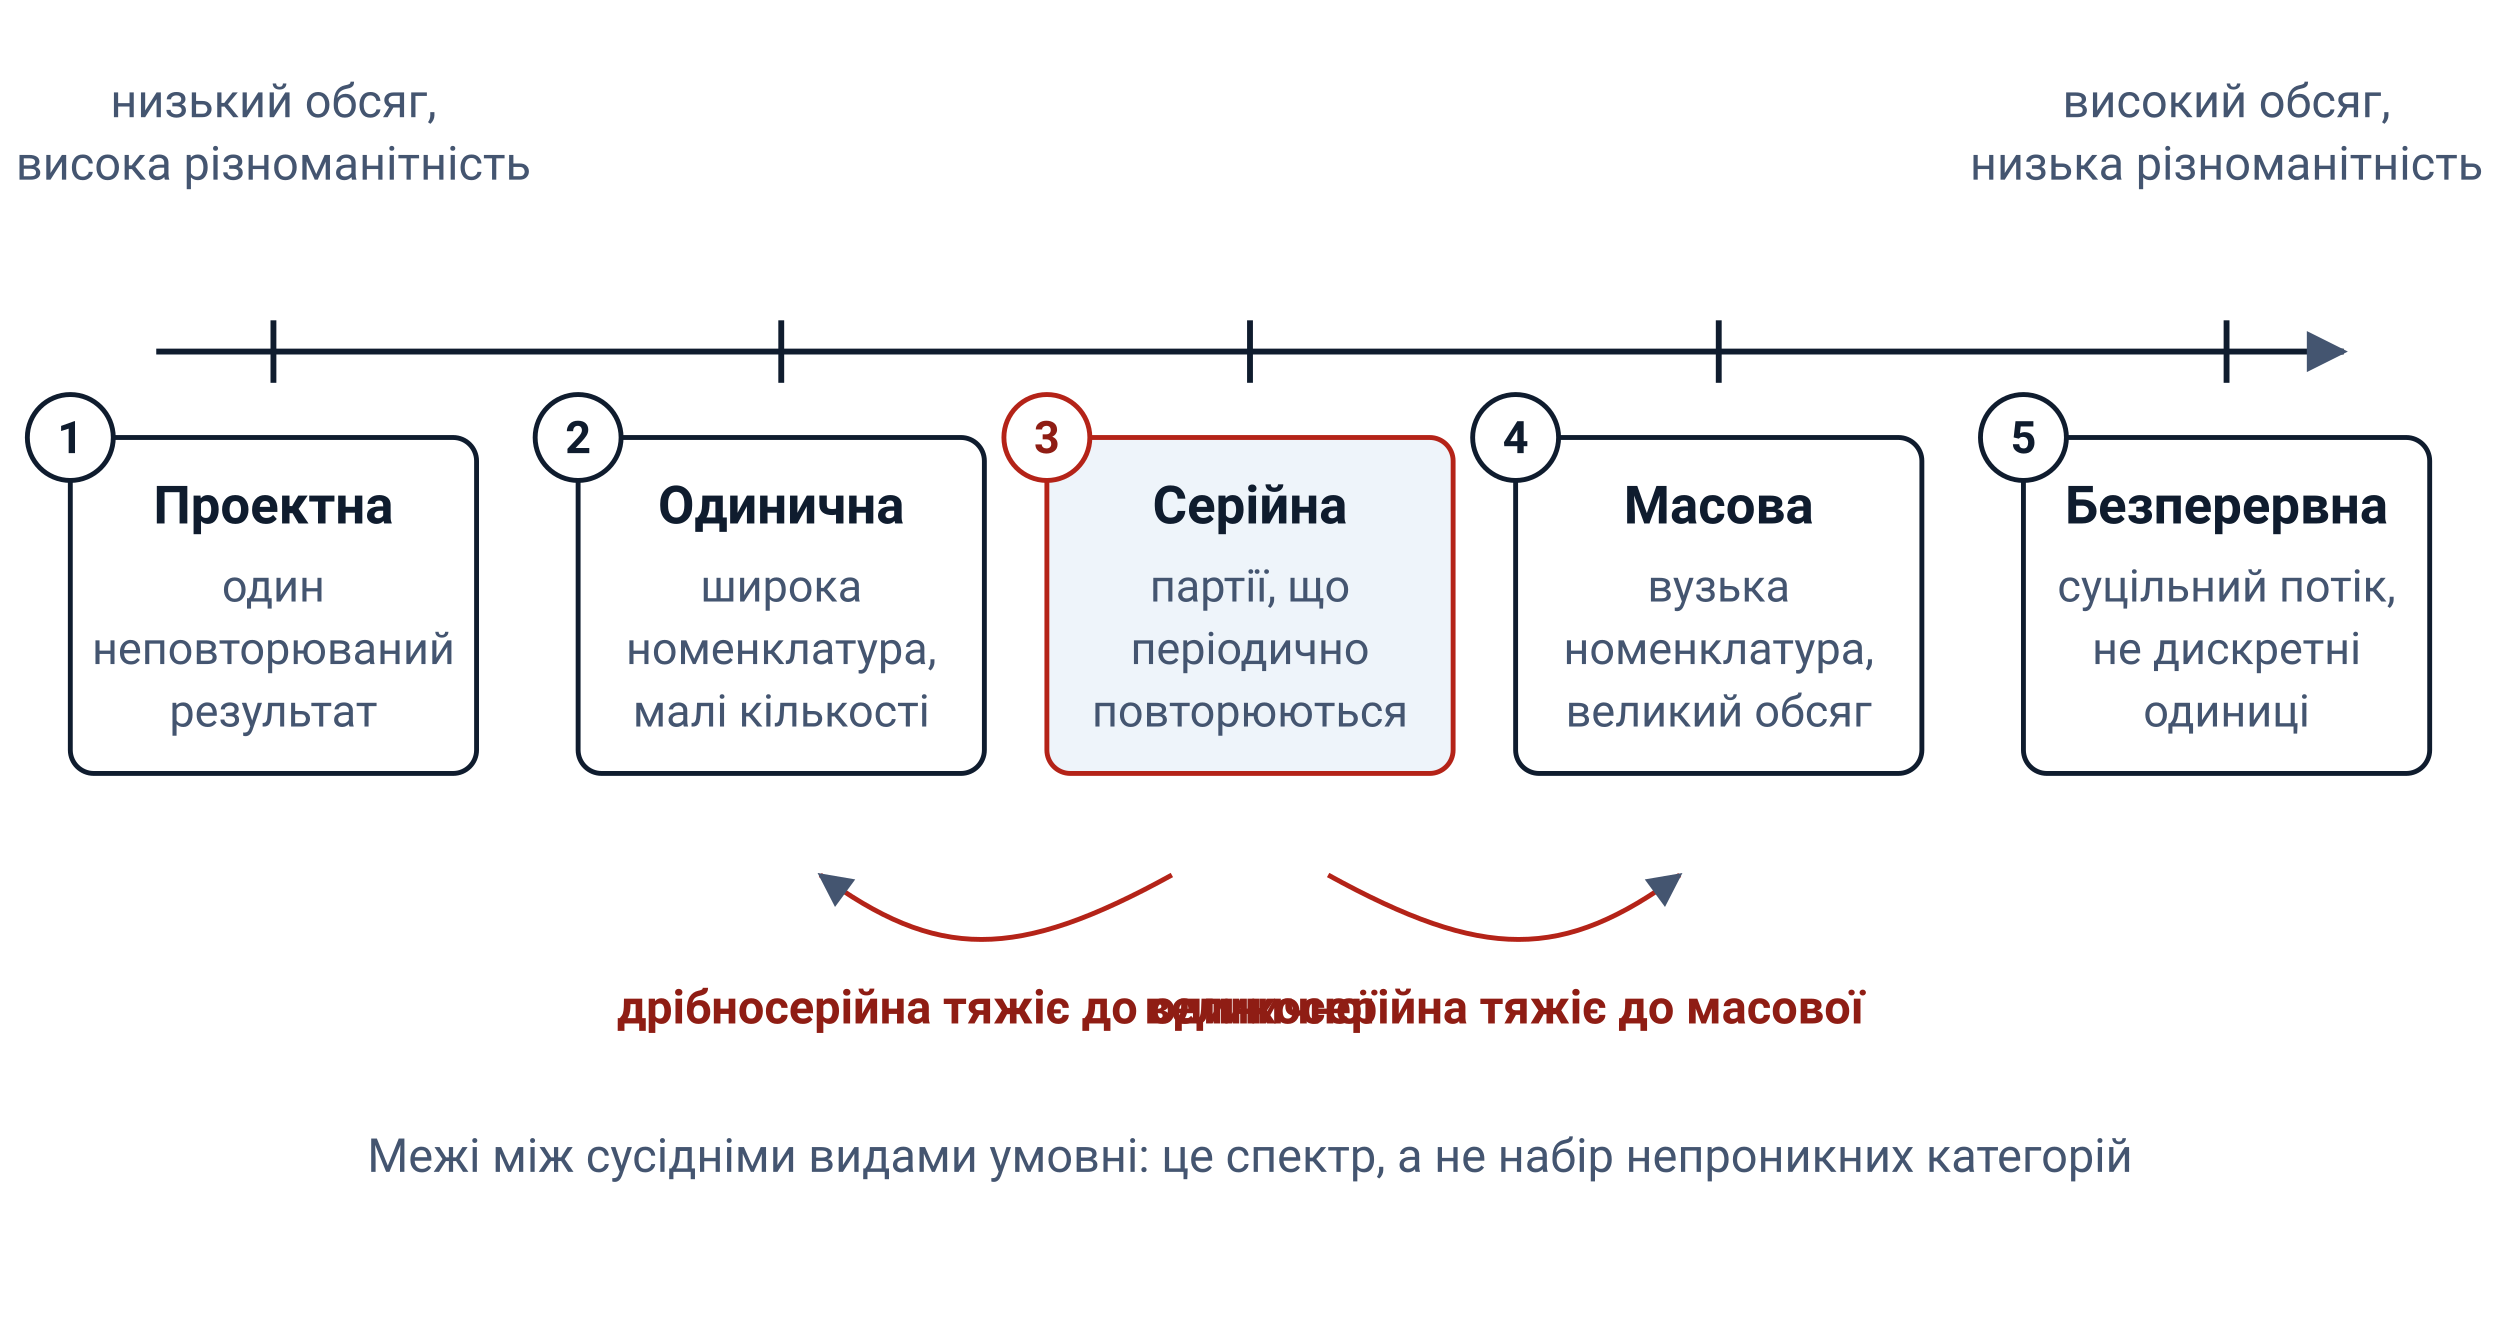
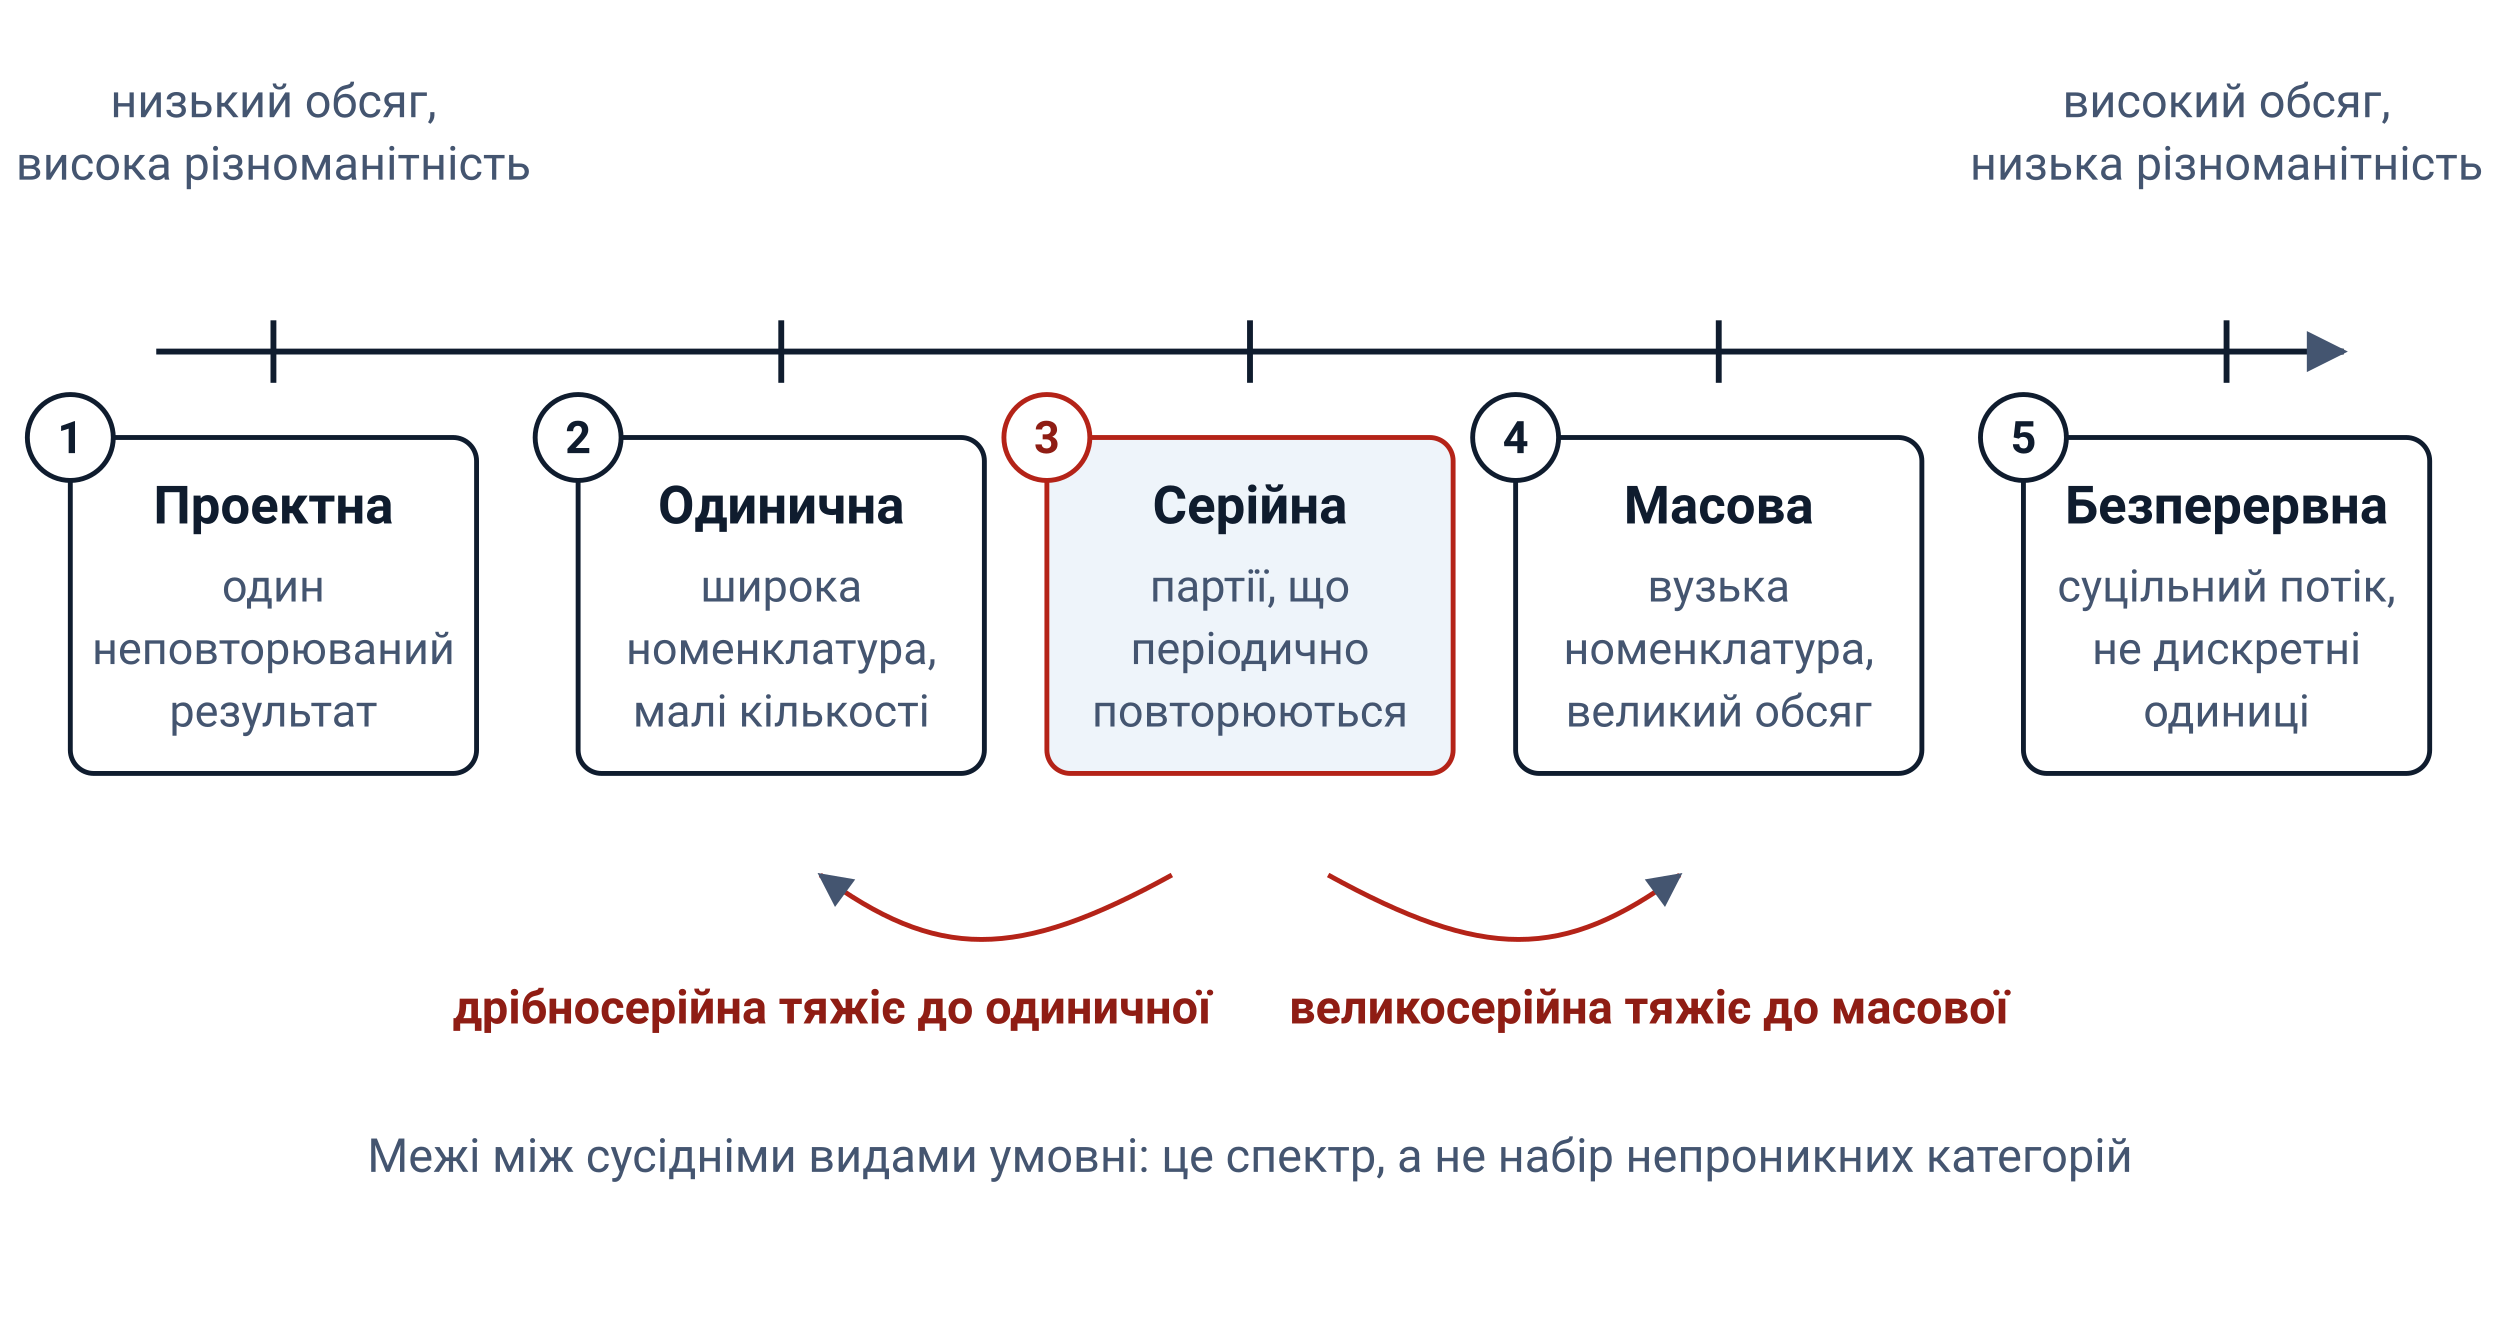
<svg xmlns="http://www.w3.org/2000/svg" id="fig-t03-3" class="scheme" viewBox="0 0 640 340" role="img" aria-labelledby="fig-t03-3-title fig-t03-3-desc" font-family="system-ui, -apple-system, 'Segoe UI', Roboto, 'Helvetica Neue', Arial, sans-serif">
  <style>
    #fig-t03-3 .box { fill: var(--surface, #ffffff); stroke: var(--ink, #0f1c2e); stroke-width: 1.25; }
    #fig-t03-3 .box-owner { fill: var(--surface-tint, #eef4fa); }
    #fig-t03-3 .t { fill: var(--ink, #0f1c2e); font-size: 13.5px; font-weight: 650; }
    #fig-t03-3 .s { fill: var(--ink-2, #445570); font-size: 11.5px; }
    #fig-t03-3 .lbl { fill: var(--ink-2, #445570); font-size: 12px; }
    #fig-t03-3 .axis { stroke: var(--ink, #0f1c2e); stroke-width: 1.5; }
    #fig-t03-3 .tick { stroke: var(--ink, #0f1c2e); stroke-width: 1.5; }
    #fig-t03-3 .arrow { stroke: var(--ink-2, #445570); stroke-width: 1.25; fill: none; }
    #fig-t03-3 .arrow-head { fill: var(--ink-2, #445570); }
    #fig-t03-3 .refc { fill: var(--surface, #ffffff); stroke: var(--ink, #0f1c2e); stroke-width: 1.25; }
    #fig-t03-3 .refn { fill: var(--ink, #0f1c2e); font-size: 11.5px; font-weight: 700; text-anchor: middle; }
    #fig-t03-3 .exam { stroke: var(--err, #b42318); }
    #fig-t03-3 .exam-t { fill: var(--err-ink, #8f1d14); font-size: 12px; font-weight: 600; }
    #fig-t03-3 .refc.exam { stroke: var(--err, #b42318); }
    #fig-t03-3 .refn.exam-n { fill: var(--err-ink, #8f1d14); }
  </style>
  <defs>
    <marker id="fig-t03-3-arr" viewBox="0 0 10 10" refX="9" refY="5" markerWidth="7" markerHeight="7" orient="auto-start-reverse">
      <path class="arrow-head" d="M0 0 10 5 0 10z" />
    </marker>
  </defs>
  <text class="lbl" x="70" y="30" text-anchor="middle">низький обсяг,</text>
  <text class="lbl" x="70" y="46" text-anchor="middle">висока різноманітність</text>
  <text class="lbl" x="570" y="30" text-anchor="middle">високий обсяг,</text>
  <text class="lbl" x="570" y="46" text-anchor="middle">низька різноманітність</text>
  <line class="axis" x1="40" y1="90" x2="600" y2="90" marker-end="url(#fig-t03-3-arr)" />
  <line class="tick" x1="70" y1="82" x2="70" y2="98" />
  <line class="tick" x1="200" y1="82" x2="200" y2="98" />
  <line class="tick" x1="320" y1="82" x2="320" y2="98" />
  <line class="tick" x1="440" y1="82" x2="440" y2="98" />
  <line class="tick" x1="570" y1="82" x2="570" y2="98" />
  <rect class="box" x="18" y="112" width="104" height="86" rx="6" />
  <text class="t" x="70" y="134" text-anchor="middle">Проектна</text>
  <text class="s" x="70" y="154" text-anchor="middle">один</text>
  <text class="s" x="70" y="170" text-anchor="middle">неповторюваний</text>
  <text class="s" x="70" y="186" text-anchor="middle">результат</text>
  <rect class="box" x="148" y="112" width="104" height="86" rx="6" />
  <text class="t" x="200" y="134" text-anchor="middle">Одинична</text>
  <text class="s" x="200" y="154" text-anchor="middle">широка</text>
  <text class="s" x="200" y="170" text-anchor="middle">номенклатура,</text>
  <text class="s" x="200" y="186" text-anchor="middle">малі кількості</text>
  <rect class="box box-owner exam" x="268" y="112" width="104" height="86" rx="6" />
  <text class="t" x="320" y="134" text-anchor="middle">Серійна</text>
  <text class="s" x="320" y="154" text-anchor="middle">партії, що</text>
  <text class="s" x="320" y="170" text-anchor="middle">періодично</text>
  <text class="s" x="320" y="186" text-anchor="middle">повторюються</text>
  <rect class="box" x="388" y="112" width="104" height="86" rx="6" />
  <text class="t" x="440" y="134" text-anchor="middle">Масова</text>
  <text class="s" x="440" y="154" text-anchor="middle">вузька</text>
  <text class="s" x="440" y="170" text-anchor="middle">номенклатура,</text>
  <text class="s" x="440" y="186" text-anchor="middle">великий обсяг</text>
  <rect class="box" x="518" y="112" width="104" height="86" rx="6" />
  <text class="t" x="570" y="134" text-anchor="middle">Безперервна</text>
  <text class="s" x="570" y="154" text-anchor="middle">суцільний потік,</text>
  <text class="s" x="570" y="170" text-anchor="middle">не дискретні</text>
  <text class="s" x="570" y="186" text-anchor="middle">одиниці</text>
  <path class="arrow exam" marker-end="url(#fig-t03-3-arr)" d="M300 224 C 260 246, 240 246, 210 224" />
-   <text class="exam-t" x="255" y="262" text-anchor="middle">дрібносерійна тяжіє до одиничної</text>
+   <text class="exam-t" x="310" y="262" text-anchor="end">дрібносерійна тяжіє до одиничної</text>
  <path class="arrow exam" marker-end="url(#fig-t03-3-arr)" d="M340 224 C 380 246, 400 246, 430 224" />
-   <text class="exam-t" x="385" y="262" text-anchor="middle">великосерійна тяжіє до масової</text>
+   <text class="exam-t" x="330" y="262">великосерійна тяжіє до масової</text>
  <text class="lbl" x="320" y="300" text-anchor="middle">Межі між сусідніми видами умовні: це спектр, а не набір непроникних категорій</text>
  <circle class="refc" cx="18" cy="112" r="11" />
  <text class="refn" x="18" y="116">1</text>
  <circle class="refc" cx="148" cy="112" r="11" />
  <text class="refn" x="148" y="116">2</text>
  <circle class="refc exam" cx="268" cy="112" r="11" />
  <text class="refn exam-n" x="268" y="116">3</text>
  <circle class="refc" cx="388" cy="112" r="11" />
  <text class="refn" x="388" y="116">4</text>
  <circle class="refc" cx="518" cy="112" r="11" />
  <text class="refn" x="518" y="116">5</text>
</svg>
